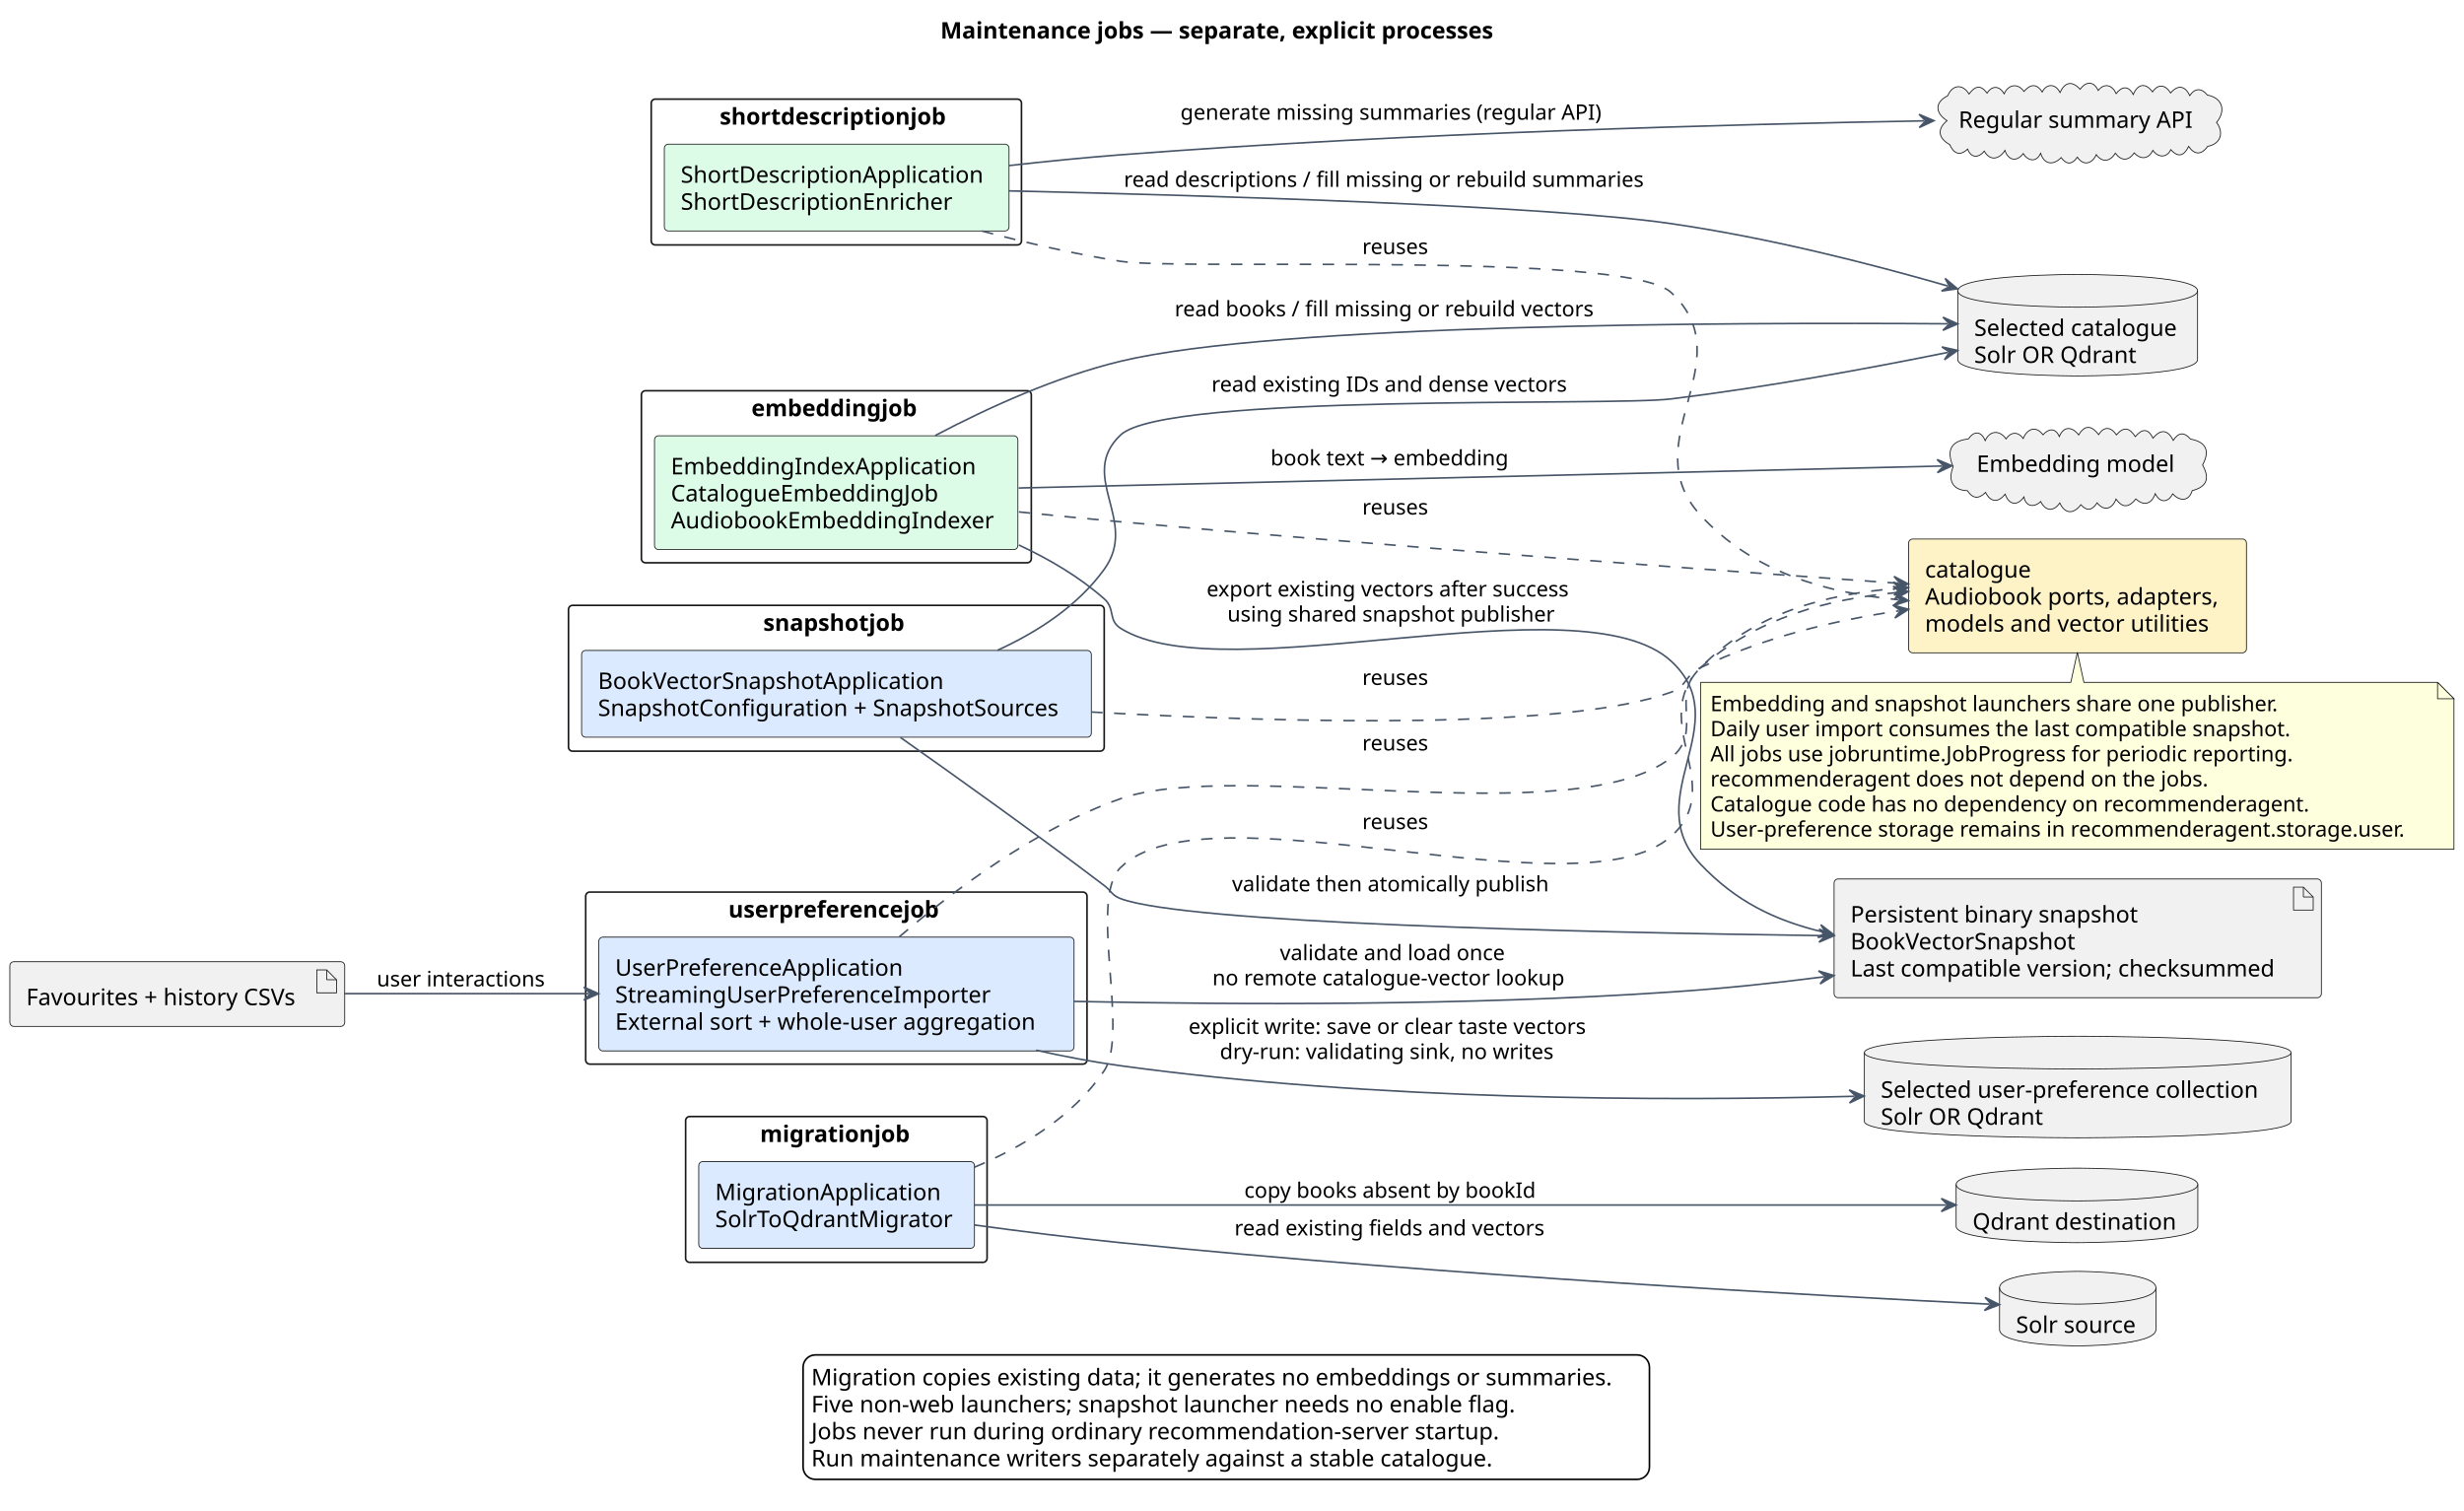
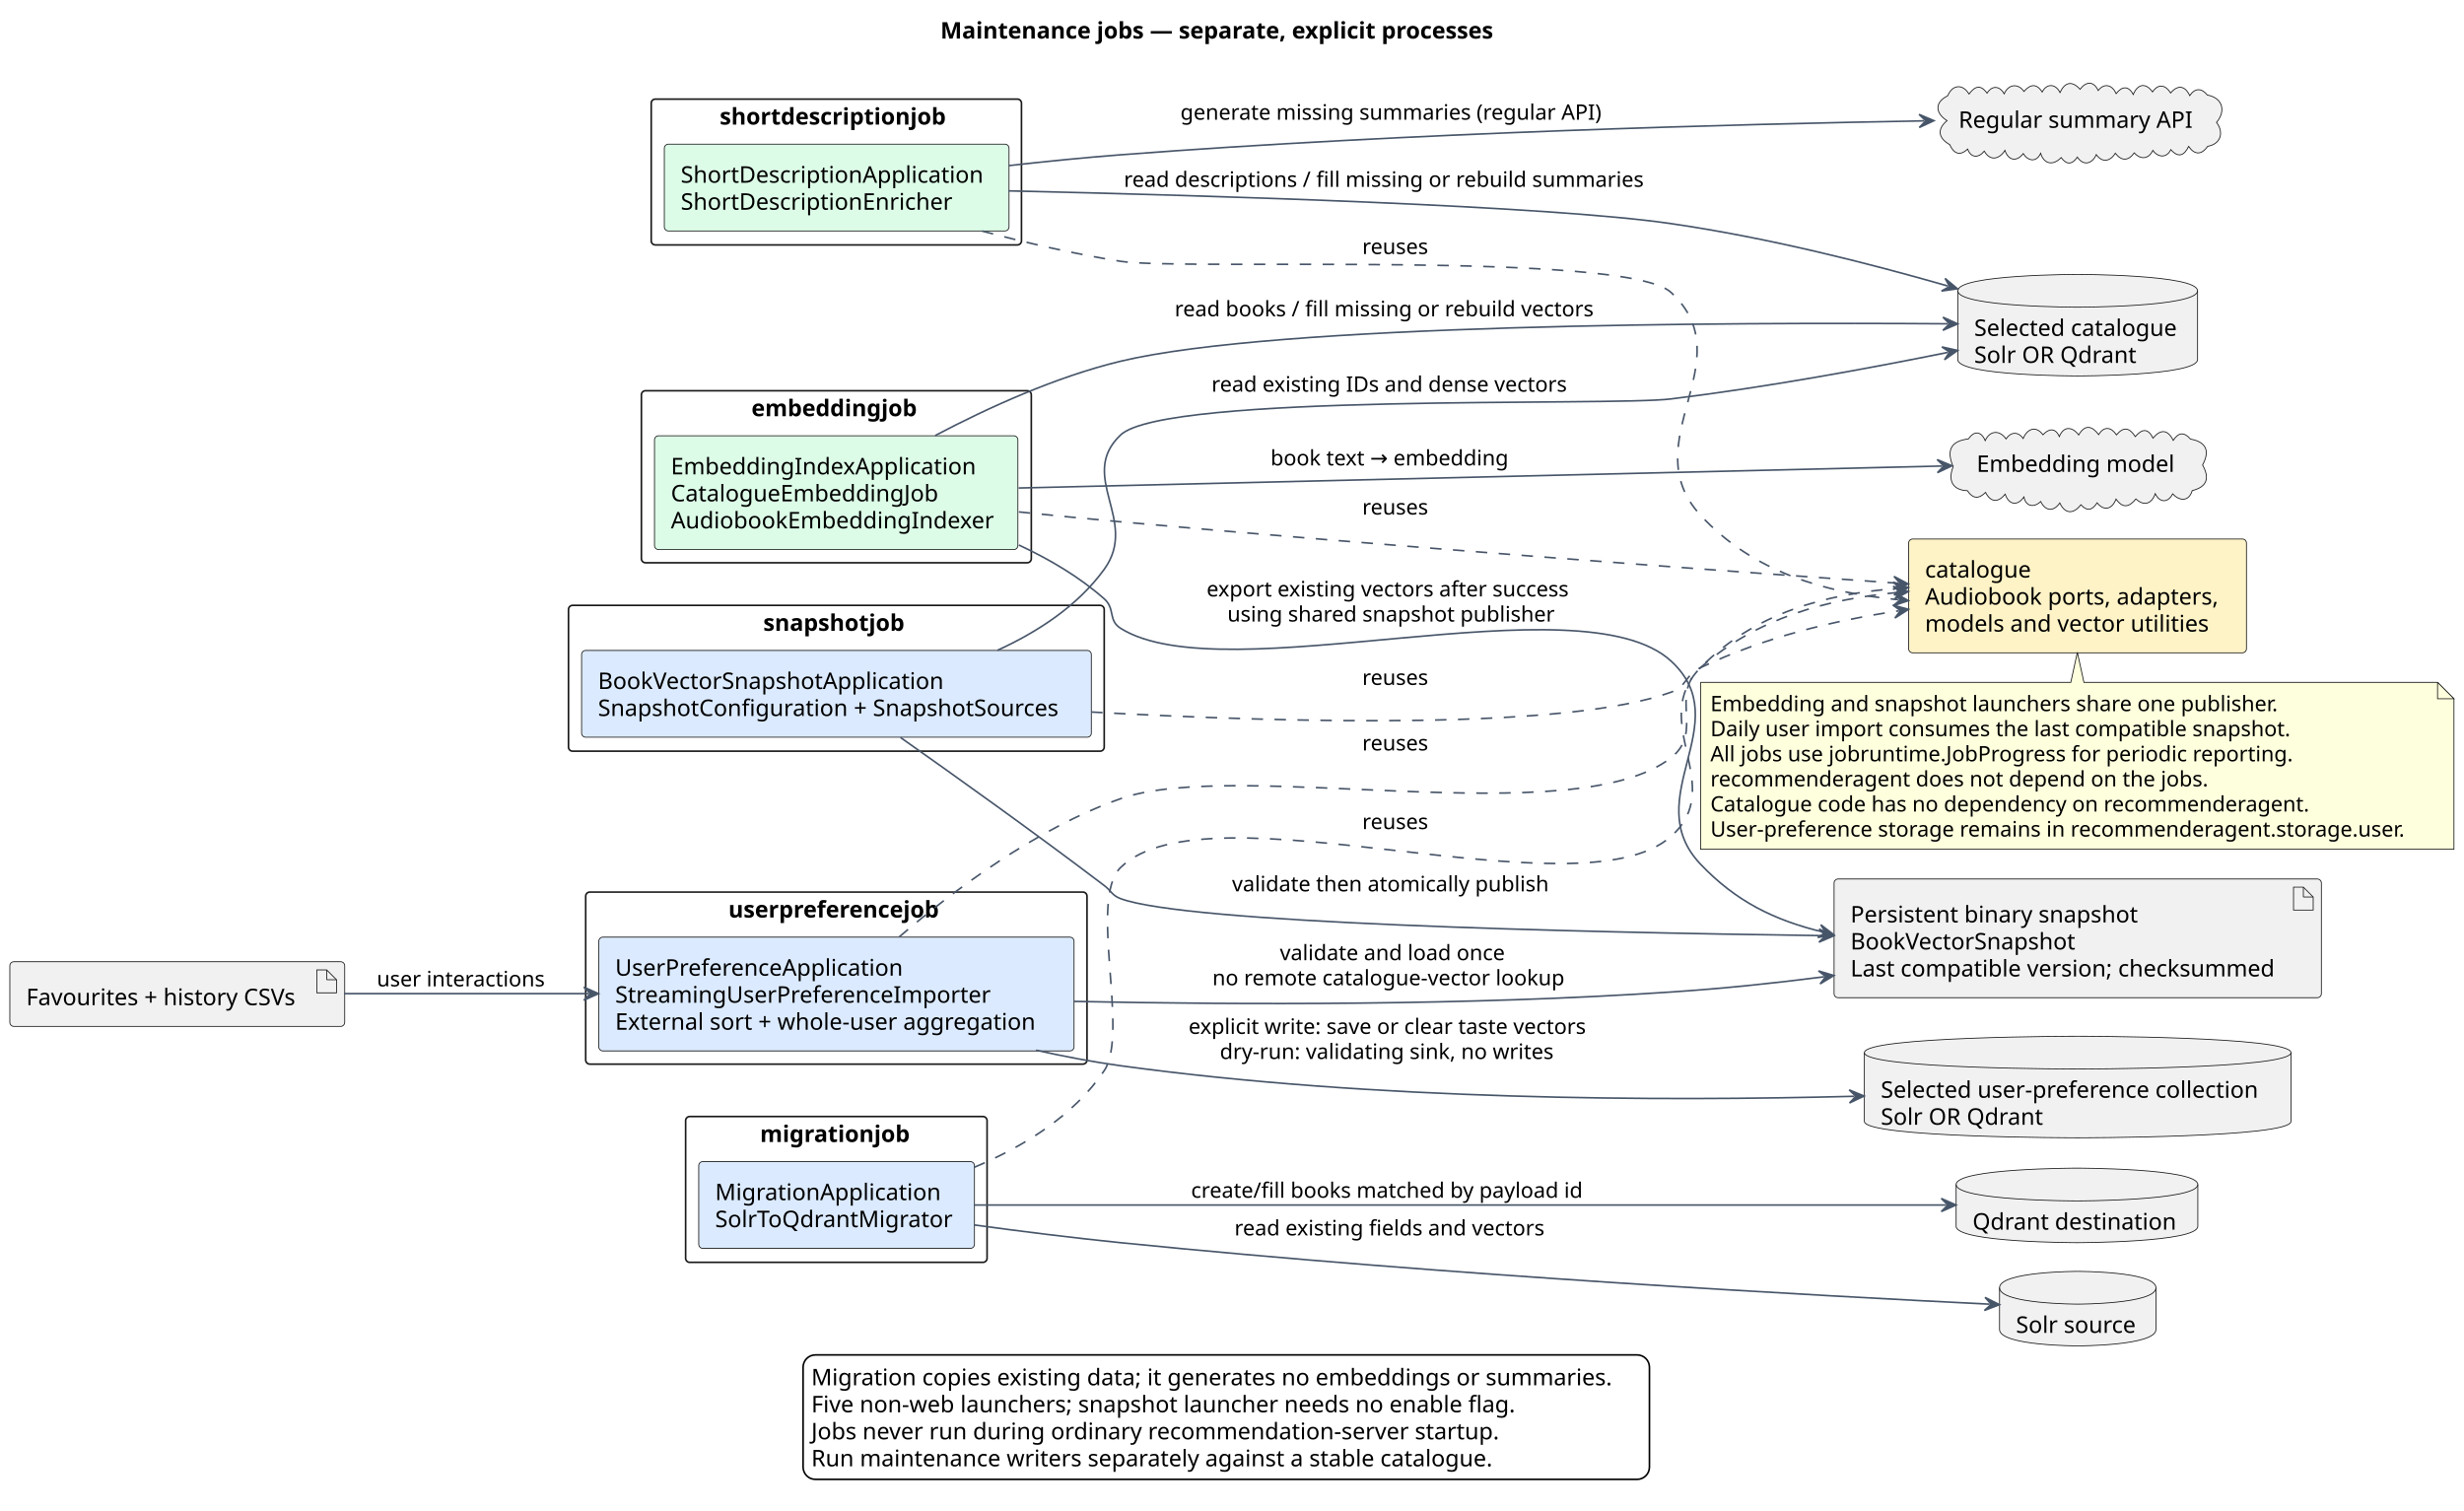
<svg xmlns="http://www.w3.org/2000/svg" contentStyleType="text/css" data-diagram-type="DESCRIPTION" height="922px" preserveAspectRatio="none" style="width:1504px;height:922px;background:#FFFFFF;" version="1.1" viewBox="0 0 1504 922" width="1504px" zoomAndPan="magnify">
  <defs />
  <g>
    <g class="title" data-source-line="2">
      <text fill="#000000" font-family="sans-serif" font-size="14" font-weight="bold" lengthAdjust="spacing" textLength="348.981" x="574.009" y="23.535">Maintenance jobs — separate, explicit processes</text>
    </g>
    <g class="cluster" data-entity="embeddingjob" data-source-line="11" data-uid="ent0002" id="cluster_embeddingjob">
      <rect fill="none" height="105" rx="2.5" ry="2.5" style="stroke:#181818;stroke-width:1;" width="238" x="391.5" y="238.488" />
      <text fill="#000000" font-family="sans-serif" font-size="14" font-weight="bold" lengthAdjust="spacing" textLength="103.674" x="458.663" y="254.023">embeddingjob</text>
    </g>
    <g class="cluster" data-entity="shortdescriptionjob" data-source-line="14" data-uid="ent0004" id="cluster_shortdescriptionjob">
      <rect fill="none" height="89" rx="2.5" ry="2.5" style="stroke:#181818;stroke-width:1;" width="226" x="397.5" y="60.488" />
      <text fill="#000000" font-family="sans-serif" font-size="14" font-weight="bold" lengthAdjust="spacing" textLength="142.372" x="439.314" y="76.023">shortdescriptionjob</text>
    </g>
    <g class="cluster" data-entity="migrationjob" data-source-line="17" data-uid="ent0006" id="cluster_migrationjob">
      <rect fill="none" height="89" rx="2.5" ry="2.5" style="stroke:#181818;stroke-width:1;" width="184" x="418.5" y="681.488" />
      <text fill="#000000" font-family="sans-serif" font-size="14" font-weight="bold" lengthAdjust="spacing" textLength="93.201" x="463.899" y="697.023">migrationjob</text>
    </g>
    <g class="cluster" data-entity="userpreferencejob" data-source-line="20" data-uid="ent0008" id="cluster_userpreferencejob">
      <rect fill="none" height="105" rx="2.5" ry="2.5" style="stroke:#181818;stroke-width:1;" width="306" x="357.5" y="544.488" />
      <text fill="#000000" font-family="sans-serif" font-size="14" font-weight="bold" lengthAdjust="spacing" textLength="131.824" x="444.588" y="560.023">userpreferencejob</text>
    </g>
    <g class="cluster" data-entity="snapshotjob" data-source-line="23" data-uid="ent0010" id="cluster_snapshotjob">
      <rect fill="none" height="89" rx="2.5" ry="2.5" style="stroke:#181818;stroke-width:1;" width="327" x="347" y="369.488" />
      <text fill="#000000" font-family="sans-serif" font-size="14" font-weight="bold" lengthAdjust="spacing" textLength="89.223" x="465.889" y="385.023">snapshotjob</text>
    </g>
    <g class="entity" data-entity="Shared" data-source-line="26" data-uid="ent0012" id="entity_Shared">
      <rect fill="#FEF3C7" height="69.465" rx="2.5" ry="2.5" style="stroke:#181818;stroke-width:0.5;" width="206.218" x="1165" y="328.988" />
      <text fill="#000000" font-family="sans-serif" font-size="14" lengthAdjust="spacing" textLength="65.734" x="1175" y="352.523">catalogue</text>
      <text fill="#000000" font-family="sans-serif" font-size="14" lengthAdjust="spacing" textLength="186.218" x="1175" y="369.012">Audiobook ports, adapters,</text>
      <text fill="#000000" font-family="sans-serif" font-size="14" lengthAdjust="spacing" textLength="180.052" x="1175" y="385.5">models and vector utilities</text>
    </g>
    <g class="entity" data-entity="Catalogue" data-source-line="27" data-uid="ent0013" id="entity_Catalogue">
      <path d="M1195,177.488 C1195,167.488 1268.185,167.488 1268.185,167.488 C1268.185,167.488 1341.369,167.488 1341.369,177.488 L1341.369,219.465 C1341.369,229.465 1268.185,229.465 1268.185,229.465 C1268.185,229.465 1195,229.465 1195,219.465 L1195,177.488" fill="#F1F1F1" style="stroke:#181818;stroke-width:0.5;" />
      <path d="M1195,177.488 C1195,187.488 1268.185,187.488 1268.185,187.488 C1268.185,187.488 1341.369,187.488 1341.369,177.488" fill="none" style="stroke:#181818;stroke-width:0.5;" />
      <text fill="#000000" font-family="sans-serif" font-size="14" lengthAdjust="spacing" textLength="126.369" x="1205" y="205.023">Selected catalogue</text>
      <text fill="#000000" font-family="sans-serif" font-size="14" lengthAdjust="spacing" textLength="101.575" x="1205" y="221.512">Solr OR Qdrant</text>
    </g>
    <g class="entity" data-entity="SolrSource" data-source-line="28" data-uid="ent0014" id="entity_SolrSource">
      <path d="M1220.5,785.988 C1220.5,775.988 1268.234,775.988 1268.234,775.988 C1268.234,775.988 1315.969,775.988 1315.969,785.988 L1315.969,811.477 C1315.969,821.477 1268.234,821.477 1268.234,821.477 C1268.234,821.477 1220.5,821.477 1220.5,811.477 L1220.5,785.988" fill="#F1F1F1" style="stroke:#181818;stroke-width:0.5;" />
      <path d="M1220.5,785.988 C1220.5,795.988 1268.234,795.988 1268.234,795.988 C1268.234,795.988 1315.969,795.988 1315.969,785.988" fill="none" style="stroke:#181818;stroke-width:0.5;" />
      <text fill="#000000" font-family="sans-serif" font-size="14" lengthAdjust="spacing" textLength="75.469" x="1230.5" y="813.523">Solr source</text>
    </g>
    <g class="entity" data-entity="QdrantTarget" data-source-line="29" data-uid="ent0015" id="entity_QdrantTarget">
      <path d="M1194,722.988 C1194,712.988 1267.762,712.988 1267.762,712.988 C1267.762,712.988 1341.524,712.988 1341.524,722.988 L1341.524,748.477 C1341.524,758.477 1267.762,758.477 1267.762,758.477 C1267.762,758.477 1194,758.477 1194,748.477 L1194,722.988" fill="#F1F1F1" style="stroke:#181818;stroke-width:0.5;" />
      <path d="M1194,722.988 C1194,732.988 1267.762,732.988 1267.762,732.988 C1267.762,732.988 1341.524,732.988 1341.524,722.988" fill="none" style="stroke:#181818;stroke-width:0.5;" />
      <text fill="#000000" font-family="sans-serif" font-size="14" lengthAdjust="spacing" textLength="127.524" x="1204" y="750.523">Qdrant destination</text>
    </g>
    <g class="entity" data-entity="UserStore" data-source-line="30" data-uid="ent0016" id="entity_UserStore">
      <path d="M1138,642.488 C1138,632.488 1268.2,632.488 1268.2,632.488 C1268.2,632.488 1398.399,632.488 1398.399,642.488 L1398.399,684.465 C1398.399,694.465 1268.2,694.465 1268.2,694.465 C1268.2,694.465 1138,694.465 1138,684.465 L1138,642.488" fill="#F1F1F1" style="stroke:#181818;stroke-width:0.5;" />
      <path d="M1138,642.488 C1138,652.488 1268.2,652.488 1268.2,652.488 C1268.2,652.488 1398.399,652.488 1398.399,642.488" fill="none" style="stroke:#181818;stroke-width:0.5;" />
      <text fill="#000000" font-family="sans-serif" font-size="14" lengthAdjust="spacing" textLength="240.399" x="1148" y="670.023">Selected user-preference collection</text>
      <text fill="#000000" font-family="sans-serif" font-size="14" lengthAdjust="spacing" textLength="101.575" x="1148" y="686.512">Solr OR Qdrant</text>
    </g>
    <g class="entity" data-entity="LocalSnapshot" data-source-line="31" data-uid="ent0017" id="entity_LocalSnapshot">
      <rect fill="#F1F1F1" height="72.465" rx="2.5" ry="2.5" style="stroke:#181818;stroke-width:0.5;" width="297.449" x="1119.5" y="536.488" />
      <polygon fill="#F1F1F1" points="1399.949,541.488,1399.949,555.488,1411.949,555.488,1411.949,547.488,1405.949,541.488,1399.949,541.488" style="stroke:#181818;stroke-width:0.5;" />
      <line style="stroke:#181818;stroke-width:0.5;" x1="1405.949" x2="1405.949" y1="541.488" y2="547.488" />
      <line style="stroke:#181818;stroke-width:0.5;" x1="1411.949" x2="1405.949" y1="547.488" y2="547.488" />
      <text fill="#000000" font-family="sans-serif" font-size="14" lengthAdjust="spacing" textLength="179.758" x="1129.5" y="563.023">Persistent binary snapshot</text>
      <text fill="#000000" font-family="sans-serif" font-size="14" lengthAdjust="spacing" textLength="139.556" x="1129.5" y="579.512">BookVectorSnapshot</text>
      <text fill="#000000" font-family="sans-serif" font-size="14" lengthAdjust="spacing" textLength="267.449" x="1129.5" y="596">Last compatible version; checksummed</text>
    </g>
    <g class="entity" data-entity="CSV" data-source-line="32" data-uid="ent0018" id="entity_CSV">
      <rect fill="#F1F1F1" height="39.488" rx="2.5" ry="2.5" style="stroke:#181818;stroke-width:0.5;" width="204.405" x="6" y="586.988" />
      <polygon fill="#F1F1F1" points="193.405,591.988,193.405,605.988,205.405,605.988,205.405,597.988,199.405,591.988,193.405,591.988" style="stroke:#181818;stroke-width:0.5;" />
      <line style="stroke:#181818;stroke-width:0.5;" x1="199.405" x2="199.405" y1="591.988" y2="597.988" />
      <line style="stroke:#181818;stroke-width:0.5;" x1="205.405" x2="199.405" y1="597.988" y2="597.988" />
      <text fill="#000000" font-family="sans-serif" font-size="14" lengthAdjust="spacing" textLength="174.405" x="16" y="613.523">Favourites + history CSVs</text>
    </g>
    <g class="entity" data-entity="EmbeddingModel" data-source-line="33" data-uid="ent0019" id="entity_EmbeddingModel">
      <path d="M1201.548,267.894 C1205.003,262.66 1209.415,263.195 1211.739,268.943 C1214.588,262.569 1220.627,262.368 1224.46,267.89 C1227.372,263.528 1231.813,263.237 1234.924,267.652 C1237.23,261.956 1242.511,259.371 1247.025,265.366 C1250.464,261.534 1254.568,260.917 1256.984,266.454 C1259.759,259.713 1265.053,260.458 1268.797,265.48 C1272.662,258.851 1276.927,259.866 1280.999,265.27 C1284.298,259.879 1288.71,260.636 1291.86,265.429 C1296.365,260.097 1299.836,261.109 1303.364,266.479 C1307.483,261.668 1311.045,261.18 1314.194,267.429 C1318.856,261.721 1323.214,262.133 1326.514,268.786 C1329.755,263.816 1333.142,263.527 1337.079,268.009 C1346.856,269.766 1348.988,275.38 1344.425,283.805 C1348.793,291.718 1347.403,297.046 1338.118,299.457 C1335.972,306.477 1330.212,305.772 1326.183,301.437 C1323.294,307.031 1318.314,307.031 1315.542,301.326 C1313.436,307.463 1308.795,309.244 1303.735,304.545 C1299.597,309.59 1295.806,310.505 1291.606,304.615 C1289.381,310.509 1284.53,312.428 1280.042,306.908 C1277.082,311.4 1274.133,312.369 1270.14,308.07 C1265.794,313.781 1260.543,314.042 1257.286,306.975 C1253.47,312.468 1248.579,312.105 1245.611,306.114 C1241.709,309.908 1236.573,309.427 1235.395,303.308 C1231.403,309.119 1226.145,308.192 1223.963,301.635 C1219.765,306.808 1215.137,306.837 1211.978,300.548 C1207.775,304.724 1204.213,304.488 1200.872,299.503 C1191.414,299.165 1188.966,292.765 1192.198,284.893 C1188.105,275.18 1190.364,269.203 1201.548,267.894" fill="#F1F1F1" style="stroke:#181818;stroke-width:0.5;" />
      <text fill="#000000" font-family="sans-serif" font-size="14" lengthAdjust="spacing" textLength="123.115" x="1206.5" y="288.023">Embedding model</text>
    </g>
    <g class="entity" data-entity="SummaryModel" data-source-line="34" data-uid="ent0020" id="entity_SummaryModel">
      <path d="M1188.873,58.46 C1191.693,51.628 1197.951,50.948 1201.868,57.386 C1205.41,52.677 1208.851,51.262 1212.876,56.872 C1216.047,51.872 1220.531,52.397 1223.359,57.238 C1225.789,51.51 1231.675,50.513 1235.407,55.815 C1239.235,51.426 1243.013,50.659 1246.522,56.172 C1249.4,50.605 1254.821,51.156 1257.393,56.477 C1260.395,50.064 1264.727,49.069 1269.652,54.485 C1273.259,49.672 1277.834,49.214 1280.72,55.222 C1284.704,50.22 1289.431,52.076 1291.68,57.116 C1295.215,52.628 1299.128,52.068 1302.112,57.685 C1304.763,51.24 1309.576,50.184 1313.894,56.095 C1317.463,50.71 1321.959,51.922 1324.933,56.738 C1329.347,51.53 1333.738,52.273 1336.586,58.354 C1339.8,53.606 1343.857,53.637 1347.353,58.02 C1356.836,59.735 1358.75,67.867 1352.948,74.706 C1357.583,80.779 1355.612,87.916 1347.562,89.311 C1343.835,94.579 1339.707,94.783 1335.912,89.385 C1333.25,94.985 1329.65,96.563 1325.048,91.332 C1322.503,96.755 1317.021,96.087 1314.086,91.77 C1311.518,97.225 1306.63,97.615 1302.737,93.311 C1299.096,98.33 1294.976,98.439 1291.155,93.522 C1288.226,98.451 1283.227,99.617 1279.548,94.378 C1277.174,99.847 1271.852,101.668 1267.992,95.905 C1264.866,100.478 1261.484,100.81 1258.1,96.182 C1253.478,101.064 1247.729,100.574 1245.591,93.569 C1242.913,99.398 1237.811,98.295 1234.961,93.745 C1230.932,99.035 1225.802,97.993 1223.8,91.779 C1220.551,97.042 1214.873,98.732 1211.182,92.253 C1207.872,96.382 1203.115,96.735 1201.031,90.993 C1196.22,95.57 1192.443,93.654 1190.106,88.278 C1183.27,84.436 1182.054,78.971 1188.451,73.634 C1181.327,69.13 1180.616,62.536 1188.873,58.46" fill="#F1F1F1" style="stroke:#181818;stroke-width:0.5;" />
      <text fill="#000000" font-family="sans-serif" font-size="14" lengthAdjust="spacing" textLength="144.607" x="1195.5" y="78.023">Regular summary API</text>
    </g>
    <g class="entity" data-entity="GMN38" data-source-line="56" data-uid="ent0039" id="entity_GMN38">
      <path d="M1038,416.488 L1038,518.352 A0,0 0 0 0 1038,518.352 L1497.858,518.352 A0,0 0 0 0 1497.858,518.352 L1497.858,426.488 L1487.858,416.488 L1272,416.488 L1268,398.147 L1264,416.488 L1038,416.488 A0,0 0 0 0 1038,416.488" fill="#FEFFDD" style="stroke:#181818;stroke-width:0.5;" />
      <path d="M1487.858,416.488 L1487.858,426.488 L1497.858,426.488 L1487.858,416.488" fill="#FEFFDD" style="stroke:#181818;stroke-width:0.5;" />
      <text fill="#000000" font-family="sans-serif" font-size="13" lengthAdjust="spacing" textLength="358.649" x="1044" y="434.057">Embedding and snapshot launchers share one publisher.</text>
      <text fill="#000000" font-family="sans-serif" font-size="13" lengthAdjust="spacing" textLength="367.187" x="1044" y="449.367">Daily user import consumes the last compatible snapshot.</text>
      <text fill="#000000" font-family="sans-serif" font-size="13" lengthAdjust="spacing" textLength="370.291" x="1044" y="464.678">All jobs use jobruntime.JobProgress for periodic reporting.</text>
      <text fill="#000000" font-family="sans-serif" font-size="13" lengthAdjust="spacing" textLength="312.812" x="1044" y="479.988">recommenderagent does not depend on the jobs.</text>
      <text fill="#000000" font-family="sans-serif" font-size="13" lengthAdjust="spacing" textLength="375.07" x="1044" y="495.299">Catalogue code has no dependency on recommenderagent.</text>
      <text fill="#000000" font-family="sans-serif" font-size="13" lengthAdjust="spacing" textLength="438.858" x="1044" y="510.609">User-preference storage remains in recommenderagent.storage.user.</text>
    </g>
    <g class="entity" data-entity="Embedding" data-source-line="12" data-uid="ent0003" id="entity_Embedding">
      <rect fill="#DCFCE7" height="69.465" rx="2.5" ry="2.5" style="stroke:#181818;stroke-width:0.5;" width="221.804" x="399.5" y="265.988" />
      <text fill="#000000" font-family="sans-serif" font-size="14" lengthAdjust="spacing" textLength="191.126" x="409.5" y="289.523">EmbeddingIndexApplication</text>
      <text fill="#000000" font-family="sans-serif" font-size="14" lengthAdjust="spacing" textLength="166.373" x="409.5" y="306.012">CatalogueEmbeddingJob</text>
      <text fill="#000000" font-family="sans-serif" font-size="14" lengthAdjust="spacing" textLength="201.804" x="409.5" y="322.5">AudiobookEmbeddingIndexer</text>
    </g>
    <g class="entity" data-entity="Summary" data-source-line="15" data-uid="ent0005" id="entity_Summary">
      <rect fill="#DCFCE7" height="52.977" rx="2.5" ry="2.5" style="stroke:#181818;stroke-width:0.5;" width="210.394" x="405.5" y="87.988" />
      <text fill="#000000" font-family="sans-serif" font-size="14" lengthAdjust="spacing" textLength="190.394" x="415.5" y="111.523">ShortDescriptionApplication</text>
      <text fill="#000000" font-family="sans-serif" font-size="14" lengthAdjust="spacing" textLength="168.984" x="415.5" y="128.012">ShortDescriptionEnricher</text>
    </g>
    <g class="entity" data-entity="Migration" data-source-line="18" data-uid="ent0007" id="entity_Migration">
      <rect fill="#DBEAFE" height="52.977" rx="2.5" ry="2.5" style="stroke:#181818;stroke-width:0.5;" width="168.299" x="426.5" y="708.988" />
      <text fill="#000000" font-family="sans-serif" font-size="14" lengthAdjust="spacing" textLength="141.716" x="436.5" y="732.523">MigrationApplication</text>
      <text fill="#000000" font-family="sans-serif" font-size="14" lengthAdjust="spacing" textLength="148.299" x="436.5" y="749.012">SolrToQdrantMigrator</text>
    </g>
    <g class="entity" data-entity="Preferences" data-source-line="21" data-uid="ent0009" id="entity_Preferences">
      <rect fill="#DBEAFE" height="69.465" rx="2.5" ry="2.5" style="stroke:#181818;stroke-width:0.5;" width="290.081" x="365.5" y="571.988" />
      <text fill="#000000" font-family="sans-serif" font-size="14" lengthAdjust="spacing" textLength="178.616" x="375.5" y="595.523">UserPreferenceApplication</text>
      <text fill="#000000" font-family="sans-serif" font-size="14" lengthAdjust="spacing" textLength="229.346" x="375.5" y="612.012">StreamingUserPreferenceImporter</text>
      <text fill="#000000" font-family="sans-serif" font-size="14" lengthAdjust="spacing" textLength="270.081" x="375.5" y="628.5">External sort + whole-user aggregation</text>
    </g>
    <g class="entity" data-entity="Snapshot" data-source-line="24" data-uid="ent0011" id="entity_Snapshot">
      <rect fill="#DBEAFE" height="52.977" rx="2.5" ry="2.5" style="stroke:#181818;stroke-width:0.5;" width="311.136" x="355" y="396.988" />
      <text fill="#000000" font-family="sans-serif" font-size="14" lengthAdjust="spacing" textLength="216.405" x="365" y="420.523">BookVectorSnapshotApplication</text>
      <text fill="#000000" font-family="sans-serif" font-size="14" lengthAdjust="spacing" textLength="291.136" x="365" y="437.012">SnapshotConfiguration + SnapshotSources</text>
    </g>
    <g class="link" data-entity-1="Embedding" data-entity-2="Shared" data-uid="lnk21" id="link_Embedding_Shared">
      <polygon fill="#475569" points="1164.775,356.435,1156.079,351.811,1159.787,356.083,1155.515,359.791,1164.775,356.435" style="stroke:#475569;stroke-width:1;" />
      <path d="M621.885,312.453 C642.518,314.563 663.909,316.665 684,318.488 C852.333,333.765 1042.33,347.782 1158.79,356.012" fill="none" style="stroke:#475569;stroke-width:1;stroke-dasharray:7,7;" />
      <text fill="#000000" font-family="sans-serif" font-size="13" lengthAdjust="spacing" textLength="41.127" x="831.5" y="314.057">reuses</text>
    </g>
    <g class="link" data-entity-1="Summary" data-entity-2="Shared" data-uid="lnk22" id="link_Summary_Shared">
      <polygon fill="#475569" points="1164.867,366.608,1156.279,361.785,1159.888,366.141,1155.532,369.75,1164.867,366.608" style="stroke:#475569;stroke-width:1;" />
      <path d="M599.431,141.025 C626.337,148.167 656.177,155.117 684,159.488 C720.94,165.292 992.585,153.059 1020,178.488 C1064.702,219.953 996.627,269.702 1038,314.488 C1069.933,349.056 1113.832,361.822 1158.893,366.048" fill="none" style="stroke:#475569;stroke-width:1;stroke-dasharray:7,7;" />
      <text fill="#000000" font-family="sans-serif" font-size="13" lengthAdjust="spacing" textLength="41.127" x="831.5" y="155.057">reuses</text>
    </g>
    <g class="link" data-entity-1="Migration" data-entity-2="Shared" data-uid="lnk23" id="link_Migration_Shared">
      <polygon fill="#475569" points="1164.824,358.617,1155.544,355.317,1159.839,358.999,1156.156,363.293,1164.824,358.617" style="stroke:#475569;stroke-width:1;" />
      <path d="M594.665,712.474 C624.529,699.943 655.398,681.154 674,653.488 C689.426,630.547 664.219,548.8 684,529.488 C737.512,477.245 964.129,560.201 1020,510.488 C1054.718,479.597 1005.417,440.624 1038,407.488 C1070.643,374.292 1114.187,362.5 1158.842,359.076" fill="none" style="stroke:#475569;stroke-width:1;stroke-dasharray:7,7;" />
      <text fill="#000000" font-family="sans-serif" font-size="13" lengthAdjust="spacing" textLength="41.127" x="831.5" y="506.057">reuses</text>
    </g>
    <g class="link" data-entity-1="Preferences" data-entity-2="Shared" data-uid="lnk24" id="link_Preferences_Shared">
      <polygon fill="#475569" points="1164.888,361.004,1155.555,357.857,1159.909,361.468,1156.298,365.822,1164.888,361.004" style="stroke:#475569;stroke-width:1;" />
      <path d="M548.933,571.795 C581.82,543.628 632.362,505.701 684,487.488 C754.61,462.584 961.053,508.653 1020,462.488 C1040.249,446.63 1018.7,424.49 1038,407.488 C1072.403,377.182 1115.21,365.636 1158.914,361.561" fill="none" style="stroke:#475569;stroke-width:1;stroke-dasharray:7,7;" />
      <text fill="#000000" font-family="sans-serif" font-size="13" lengthAdjust="spacing" textLength="41.127" x="831.5" y="458.057">reuses</text>
    </g>
    <g class="link" data-entity-1="Snapshot" data-entity-2="Shared" data-uid="lnk25" id="link_Snapshot_Shared">
      <polygon fill="#475569" points="1164.934,371.925,1155.436,369.317,1159.99,372.673,1156.634,377.227,1164.934,371.925" style="stroke:#475569;stroke-width:1;" />
      <path d="M666.03,434.587 C791.419,441.494 957.299,445.259 1020,422.488 C1029.788,418.934 1028.588,411.945 1038,407.488 C1077.333,388.861 1118.08,379.017 1159.001,372.823" fill="none" style="stroke:#475569;stroke-width:1;stroke-dasharray:7,7;" />
      <text fill="#000000" font-family="sans-serif" font-size="13" lengthAdjust="spacing" textLength="41.127" x="831.5" y="418.057">reuses</text>
    </g>
    <g class="link" data-entity-1="Embedding" data-entity-2="Catalogue" data-uid="lnk26" id="link_Embedding_Catalogue">
      <polygon fill="#475569" points="1194.941,197.672,1185.969,193.61,1189.941,197.637,1185.913,201.609,1194.941,197.672" style="stroke:#475569;stroke-width:1;" />
      <path d="M570.833,265.833 C603.157,248.82 644.521,229.982 684,220.488 C778.849,197.681 1055.037,196.698 1188.941,197.631" fill="none" style="stroke:#475569;stroke-width:1;" />
      <text fill="#000000" font-family="sans-serif" font-size="13" lengthAdjust="spacing" textLength="270.283" x="717" y="193.057">read books / fill missing or rebuild vectors</text>
    </g>
    <g class="link" data-entity-1="Embedding" data-entity-2="EmbeddingModel" data-uid="lnk27" id="link_Embedding_EmbeddingModel">
      <polygon fill="#475569" points="1191.485,284.287,1182.392,280.503,1186.486,284.406,1182.583,288.501,1191.485,284.287" style="stroke:#475569;stroke-width:1;" />
      <path d="M621.76,297.861 C777.391,294.153 1051.435,287.624 1185.487,284.43" fill="none" style="stroke:#475569;stroke-width:1;" />
      <text fill="#000000" font-family="sans-serif" font-size="13" lengthAdjust="spacing" textLength="153.131" x="775.5" y="284.057">book text → embedding</text>
    </g>
    <g class="link" data-entity-1="Embedding" data-entity-2="LocalSnapshot" data-uid="lnk28" id="link_Embedding_LocalSnapshot">
      <polygon fill="#475569" points="1119.229,570.406,1111.398,564.433,1114.365,569.25,1109.548,572.216,1119.229,570.406" style="stroke:#475569;stroke-width:1;" />
      <path d="M621.876,332.654 C640.587,341.33 658.837,352.133 674,365.488 C680.868,371.537 676.254,378.615 684,383.488 C747.311,423.32 964.917,352.884 1020,403.488 C1061.01,441.164 999.616,487.141 1038,527.488 C1059.504,550.092 1082.951,561.782 1113.392,569.018" fill="none" style="stroke:#475569;stroke-width:1;" />
      <text fill="#000000" font-family="sans-serif" font-size="13" lengthAdjust="spacing" textLength="231.727" x="736.5" y="364.057">export existing vectors after success</text>
      <text fill="#000000" font-family="sans-serif" font-size="13" lengthAdjust="spacing" textLength="206.388" x="749.17" y="379.367">using shared snapshot publisher</text>
    </g>
    <g class="link" data-entity-1="Snapshot" data-entity-2="Catalogue" data-uid="lnk29" id="link_Snapshot_Catalogue">
      <polygon fill="#475569" points="1194.922,213.878,1185.308,211.74,1190.021,214.868,1186.893,219.582,1194.922,213.878" style="stroke:#475569;stroke-width:1;" />
      <path d="M608.811,396.923 C633.683,385.592 657.912,369.677 674,347.488 C695.551,317.765 657.323,290.713 684,265.488 C711.185,239.784 982.868,248.071 1020,243.488 C1079.266,236.174 1139.956,224.989 1189.041,215.067" fill="none" style="stroke:#475569;stroke-width:1;" />
      <text fill="#000000" font-family="sans-serif" font-size="13" lengthAdjust="spacing" textLength="225.208" x="739.5" y="239.057">read existing IDs and dense vectors</text>
    </g>
    <g class="link" data-entity-1="Snapshot" data-entity-2="LocalSnapshot" data-uid="lnk30" id="link_Snapshot_LocalSnapshot">
      <polygon fill="#475569" points="1119.323,571.181,1110.378,567.058,1114.323,571.112,1110.269,575.058,1119.323,571.181" style="stroke:#475569;stroke-width:1;" />
      <path d="M549.657,450.139 C582.843,473.512 632.053,508.641 674,540.488 C678.533,543.93 678.669,546.494 684,548.488 C723.642,563.317 953.994,568.931 1113.323,571.099" fill="none" style="stroke:#475569;stroke-width:1;" />
      <text fill="#000000" font-family="sans-serif" font-size="13" lengthAdjust="spacing" textLength="200.18" x="752" y="544.057">validate then atomically publish</text>
    </g>
    <g class="link" data-entity-1="Summary" data-entity-2="Catalogue" data-uid="lnk31" id="link_Summary_Catalogue">
      <polygon fill="#475569" points="1194.822,176.256,1187.276,169.928,1190.017,174.876,1185.068,177.617,1194.822,176.256" style="stroke:#475569;stroke-width:1;" />
      <path d="M615.527,116.503 C741.105,119.372 944.8,125.539 1020,136.488 C1079.72,145.184 1140.211,160.577 1189.055,174.6" fill="none" style="stroke:#475569;stroke-width:1;" />
      <text fill="#000000" font-family="sans-serif" font-size="13" lengthAdjust="spacing" textLength="332.846" x="686" y="114.057">read descriptions / fill missing or rebuild summaries</text>
    </g>
    <g class="link" data-entity-1="Summary" data-entity-2="SummaryModel" data-uid="lnk32" id="link_Summary_SummaryModel">
      <polygon fill="#475569" points="1180.451,73.655,1171.381,69.815,1175.451,73.744,1171.523,77.814,1180.451,73.655" style="stroke:#475569;stroke-width:1;" />
      <path d="M615.821,101.072 C638.279,98.554 661.906,96.183 684,94.488 C859.976,80.987 1060.498,75.779 1174.452,73.762" fill="none" style="stroke:#475569;stroke-width:1;" />
      <text fill="#000000" font-family="sans-serif" font-size="13" lengthAdjust="spacing" textLength="263.237" x="720.5" y="73.057">generate missing summaries (regular API)</text>
    </g>
    <g class="link" data-entity-1="Migration" data-entity-2="SolrSource" data-uid="lnk33" id="link_Migration_SolrSource">
      <polygon fill="#475569" points="1220.438,796.308,1211.645,791.872,1215.444,796.063,1211.253,799.862,1220.438,796.308" style="stroke:#475569;stroke-width:1;" />
      <path d="M594.726,747.681 C623.014,751.533 654.841,755.547 684,758.488 C883.106,778.572 1115.511,791.159 1214.445,796.014" fill="none" style="stroke:#475569;stroke-width:1;" />
      <text fill="#000000" font-family="sans-serif" font-size="13" lengthAdjust="spacing" textLength="197.971" x="753.5" y="754.057">read existing fields and vectors</text>
    </g>
    <g class="link" data-entity-1="Migration" data-entity-2="QdrantTarget" data-uid="lnk34" id="link_Migration_QdrantTarget">
      <polygon fill="#475569" points="1193.943,735.488,1184.943,731.488,1188.943,735.488,1184.943,739.488,1193.943,735.488" style="stroke:#475569;stroke-width:1;" />
      <path d="M594.513,735.488 C743.24,735.488 1046.748,735.488 1187.943,735.488" fill="none" style="stroke:#475569;stroke-width:1;" />
-       <text fill="#000000" font-family="sans-serif" font-size="13" lengthAdjust="spacing" textLength="185.263" x="759.5" y="731.057">copy books absent by bookId</text>
+       <text fill="#000000" font-family="sans-serif" font-size="13" lengthAdjust="spacing" textLength="250.821" x="727" y="731.057">create/fill books matched by payload id</text>
    </g>
    <g class="link" data-entity-1="CSV" data-entity-2="Preferences" data-uid="lnk35" id="link_CSV_Preferences">
      <polygon fill="#475569" points="365.352,606.488,356.352,602.488,360.352,606.488,356.352,610.488,365.352,606.488" style="stroke:#475569;stroke-width:1;" />
      <path d="M210.063,606.488 C257.104,606.488 307.914,606.488 359.352,606.488" fill="none" style="stroke:#475569;stroke-width:1;" />
      <text fill="#000000" font-family="sans-serif" font-size="13" lengthAdjust="spacing" textLength="105.758" x="230" y="602.057">user interactions</text>
    </g>
    <g class="link" data-entity-1="Preferences" data-entity-2="LocalSnapshot" data-uid="lnk36" id="link_Preferences_LocalSnapshot">
      <polygon fill="#475569" points="1119.401,595.416,1109.966,592.59,1114.441,596.05,1110.981,600.525,1119.401,595.416" style="stroke:#475569;stroke-width:1;" />
      <path d="M655.513,611.214 C757.423,613.334 897.237,613.774 1020,605.488 C1052.266,603.311 1080.796,600.352 1113.449,596.177" fill="none" style="stroke:#475569;stroke-width:1;" />
      <text fill="#000000" font-family="sans-serif" font-size="13" lengthAdjust="spacing" textLength="141.718" x="781.199" y="586.057">validate and load once</text>
      <text fill="#000000" font-family="sans-serif" font-size="13" lengthAdjust="spacing" textLength="224.117" x="740" y="601.367">no remote catalogue-vector lookup</text>
    </g>
    <g class="link" data-entity-1="Preferences" data-entity-2="UserStore" data-uid="lnk37" id="link_Preferences_UserStore">
      <polygon fill="#475569" points="1137.816,668.981,1128.715,665.214,1132.817,669.11,1128.922,673.212,1137.816,668.981" style="stroke:#475569;stroke-width:1;" />
      <path d="M632.387,641.005 C649.591,644.838 667.158,648.183 684,650.488 C838.972,671.699 1013.236,672.197 1131.818,669.136" fill="none" style="stroke:#475569;stroke-width:1;" />
      <text fill="#000000" font-family="sans-serif" font-size="13" lengthAdjust="spacing" textLength="253.621" x="725.5" y="631.057">explicit write: save or clear taste vectors</text>
      <text fill="#000000" font-family="sans-serif" font-size="13" lengthAdjust="spacing" textLength="215.458" x="744.581" y="646.367">dry-run: validating sink, no writes</text>
    </g>
    <g class="legend" data-source-line="63">
      <rect fill="none" height="75.953" rx="7.5" ry="7.5" style="stroke:#000000;stroke-width:1;" width="516.605" x="490.198" y="826.988" />
      <text fill="#000000" font-family="sans-serif" font-size="14" lengthAdjust="spacing" textLength="506.604" x="495.198" y="845.523">Migration copies existing data; it generates no embeddings or summaries.</text>
      <text fill="#000000" font-family="sans-serif" font-size="14" lengthAdjust="spacing" textLength="446.681" x="495.198" y="862.012">Five non-web launchers; snapshot launcher needs no enable flag.</text>
      <text fill="#000000" font-family="sans-serif" font-size="14" lengthAdjust="spacing" textLength="434.772" x="495.198" y="878.5">Jobs never run during ordinary recommendation-server startup.</text>
      <text fill="#000000" font-family="sans-serif" font-size="14" lengthAdjust="spacing" textLength="427.649" x="495.198" y="894.988">Run maintenance writers separately against a stable catalogue.</text>
    </g>
  </g>
</svg>
